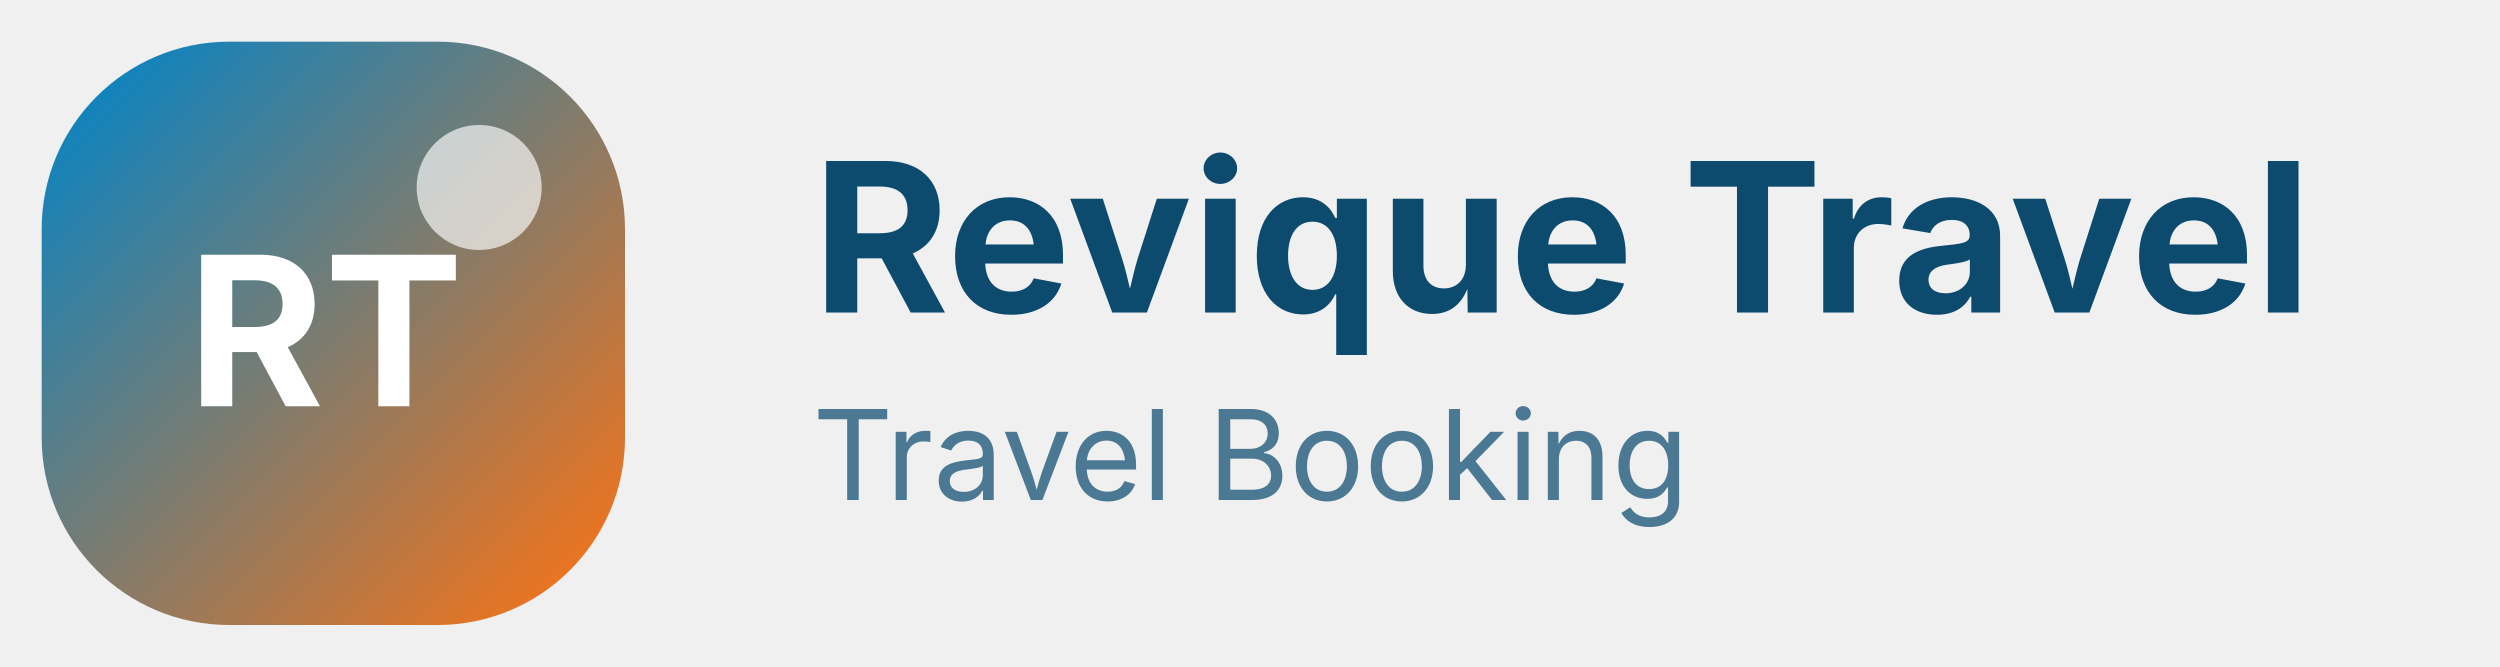
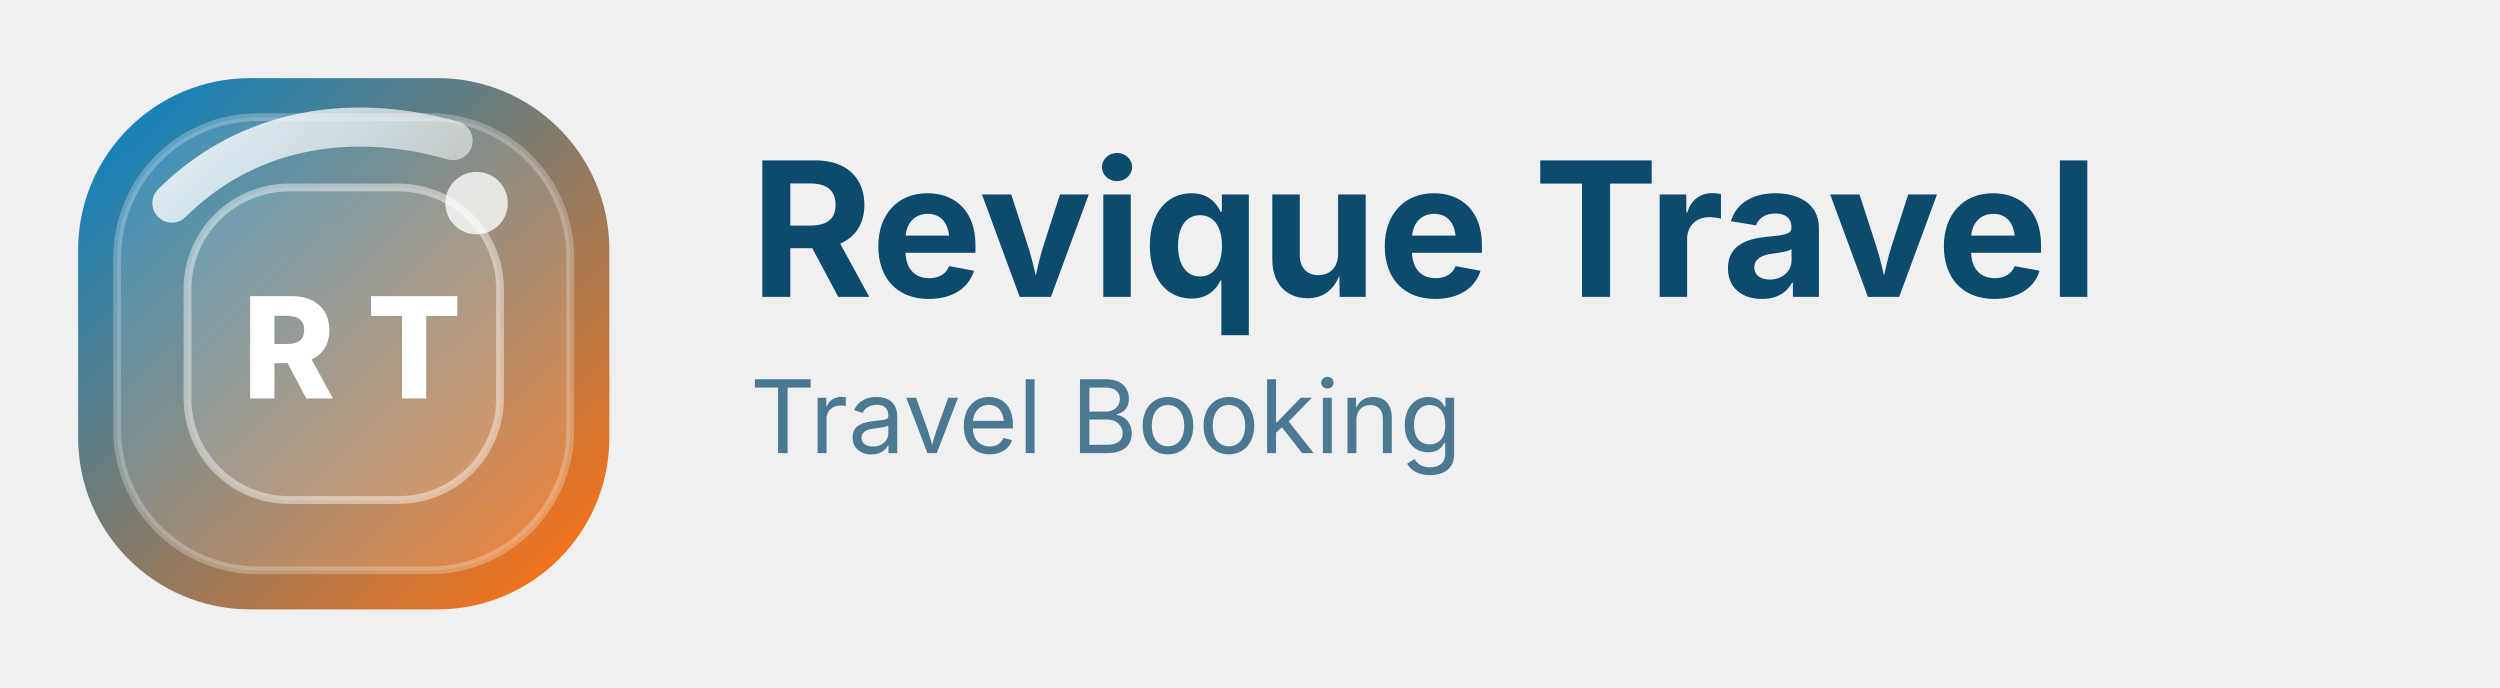
- <svg xmlns="http://www.w3.org/2000/svg" width="240" height="64" viewBox="0 0 240 64" fill="none" role="img" aria-labelledby="logoTitle">
+ <svg xmlns="http://www.w3.org/2000/svg" width="320" height="88" viewBox="0 0 320 88" fill="none" role="img" aria-labelledby="logoTitle">
  <defs>
-     <linearGradient id="brandGradient" x1="6" y1="6" x2="58" y2="58" gradientUnits="userSpaceOnUse">
+     <linearGradient id="brandGradient" x1="12" y1="10" x2="74" y2="74" gradientUnits="userSpaceOnUse">
      <stop stop-color="#0284c7" />
      <stop offset="1" stop-color="#f97316" />
    </linearGradient>
+     <linearGradient id="shineGradient" x1="20" y1="14" x2="70" y2="70" gradientUnits="userSpaceOnUse">
+       <stop stop-color="#ffffff" stop-opacity="0.9" />
+       <stop offset="1" stop-color="#ffffff" stop-opacity="0" />
+     </linearGradient>
  </defs>
-   <rect x="4" y="4" width="56" height="56" rx="18" fill="url(#brandGradient)" />
-   <circle cx="46" cy="18" r="6" fill="#ffffff" fill-opacity="0.65" />
-   <text x="18" y="39" fill="#ffffff" font-size="20" font-family="Inter, Arial, sans-serif" font-weight="700">RT</text>
-   <text x="78" y="30" fill="#0c4a6e" font-size="20" font-family="Inter, Arial, sans-serif" font-weight="700">Revique Travel</text>
-   <text x="78" y="48" fill="rgba(12, 74, 110, 0.72)" font-size="12" font-family="Inter, Arial, sans-serif">Travel Booking</text>
+   <rect x="10" y="10" width="68" height="68" rx="22" fill="url(#brandGradient)" />
+   <rect x="15" y="15" width="58" height="58" rx="18" fill="rgba(255,255,255,0.14)" stroke="rgba(255,255,255,0.26)" />
+   <rect x="24" y="24" width="40" height="40" rx="13" fill="rgba(255,255,255,0.12)" stroke="#ffffff" stroke-opacity="0.44" />
+   <path d="M22 26C31 17 44 14 58 18" stroke="url(#shineGradient)" stroke-width="5" stroke-linecap="round" />
+   <circle cx="61" cy="26" r="4" fill="#ffffff" fill-opacity="0.78" />
+   <text x="31" y="51" fill="#ffffff" font-size="18" font-family="Inter, Arial, sans-serif" font-weight="800" letter-spacing="4">RT</text>
+   <text x="96" y="38" fill="#0c4a6e" font-size="24" font-family="Inter, Arial, sans-serif" font-weight="700">Revique Travel</text>
+   <text x="96" y="58" fill="#0c4a6e" fill-opacity="0.72" font-size="13" font-family="Inter, Arial, sans-serif">Travel Booking</text>
</svg>
